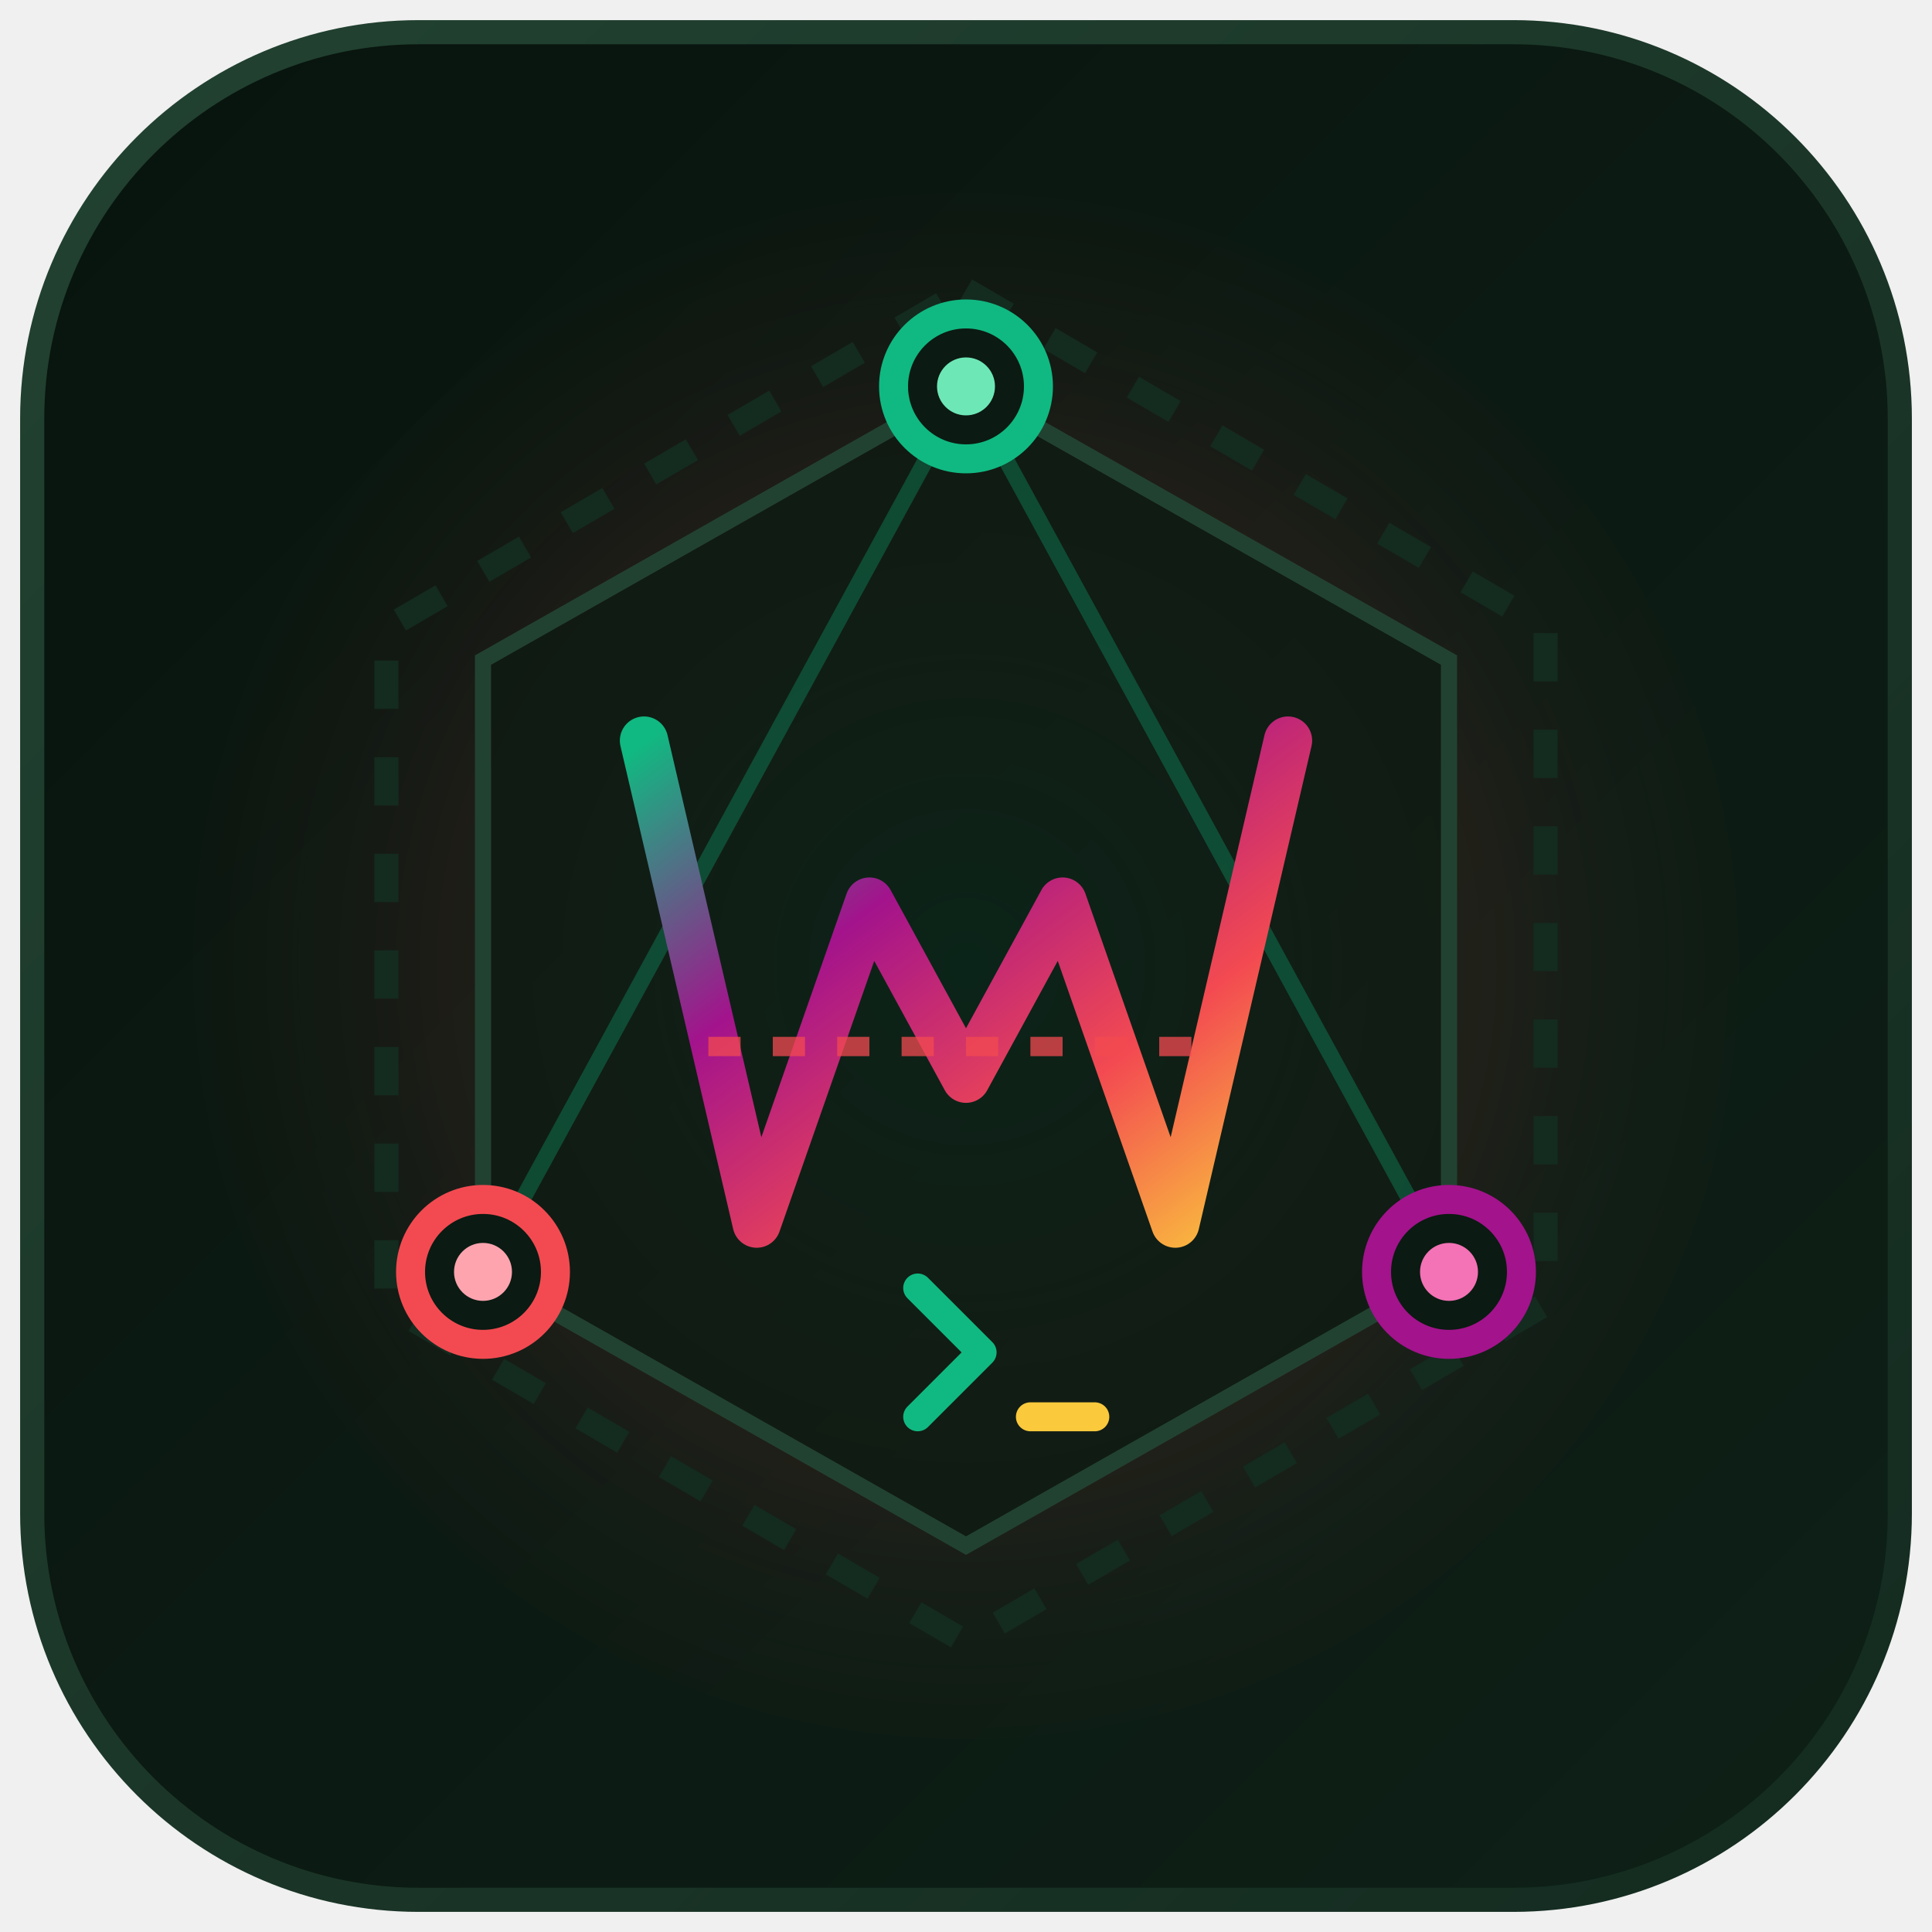
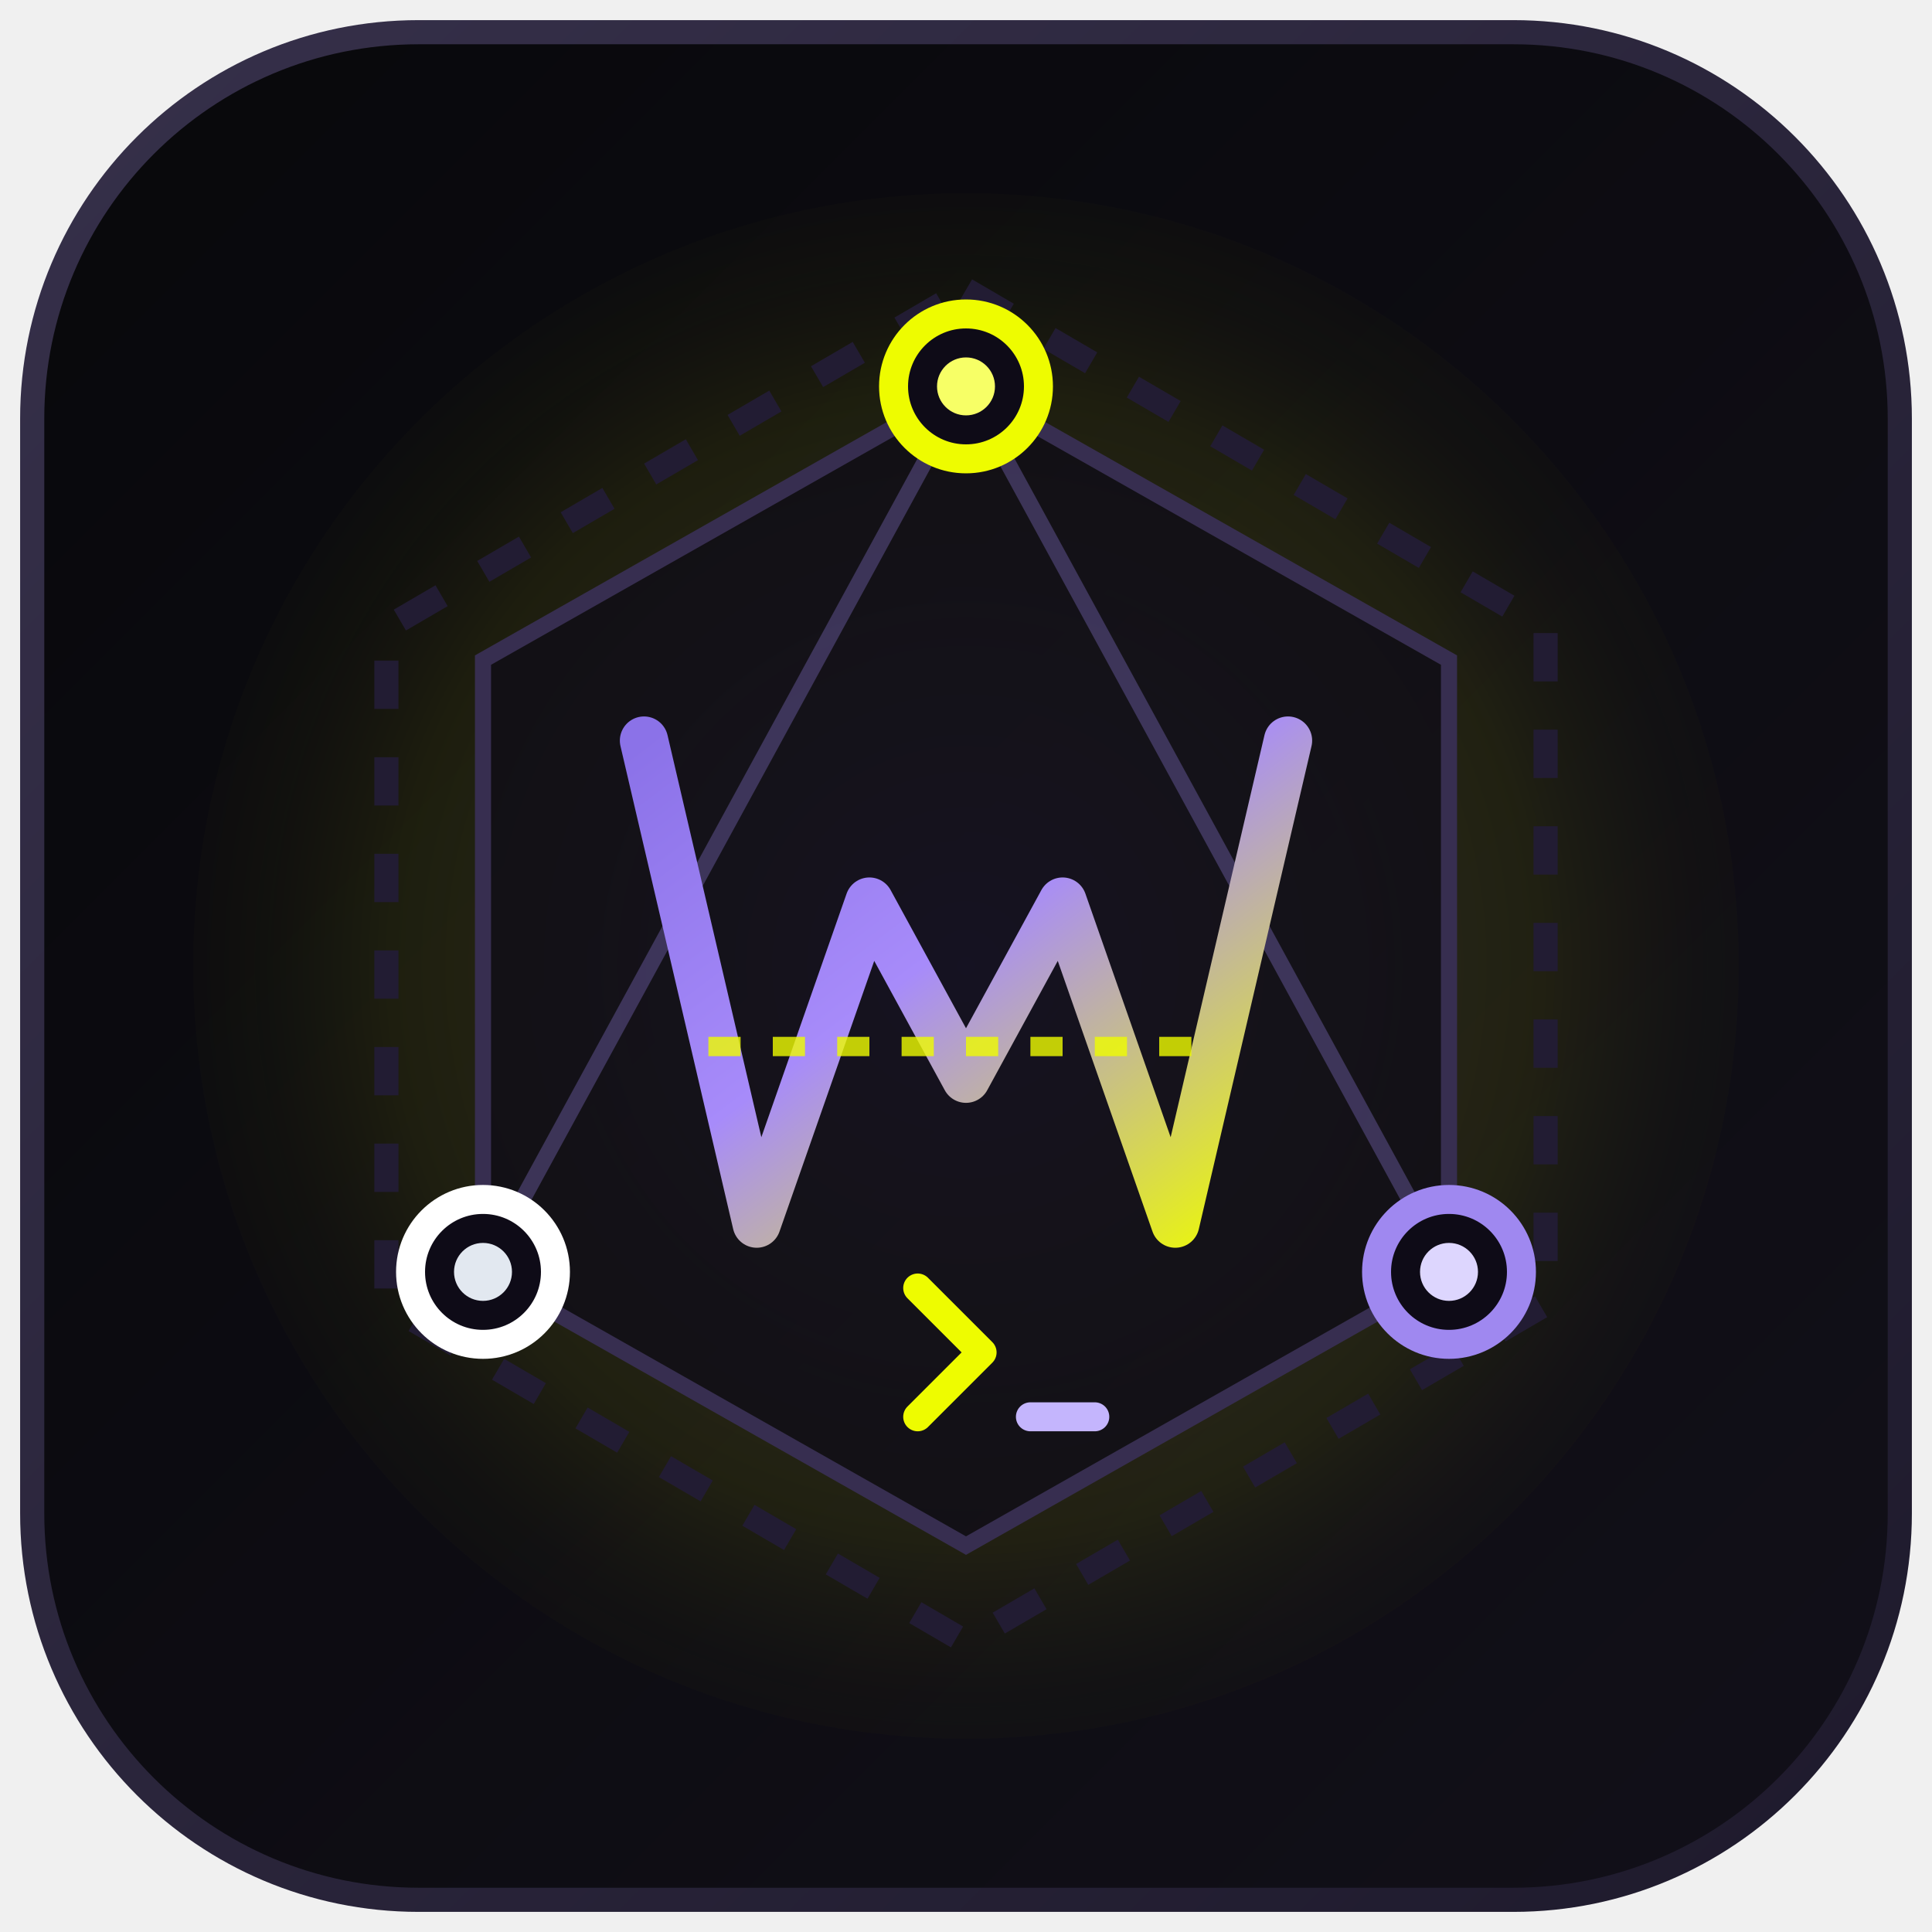
<svg xmlns="http://www.w3.org/2000/svg" viewBox="0 0 120 120" width="100%" height="100%" fill="none">
  <defs>
    <linearGradient id="icon-bg" x1="0%" y1="0%" x2="100%" y2="100%">
-       <stop offset="0%" stop-color="#08140E" />
-       <stop offset="100%" stop-color="#0E2017" />
+       <stop offset="0%" stop-color="#08080B" />
+       <stop offset="100%" stop-color="#121019" />
    </linearGradient>
    <linearGradient id="icon-border" x1="0%" y1="0%" x2="100%" y2="100%">
-       <stop offset="0%" stop-color="#224231" />
-       <stop offset="100%" stop-color="#142B20" />
+       <stop offset="0%" stop-color="#36304A" />
+       <stop offset="100%" stop-color="#1E1A2C" />
    </linearGradient>
    <linearGradient id="keel-grad" x1="0%" y1="0%" x2="100%" y2="100%">
-       <stop offset="0%" stop-color="#10B981" />
-       <stop offset="35%" stop-color="#A3138C" />
-       <stop offset="70%" stop-color="#F34A51" />
-       <stop offset="100%" stop-color="#FAC93C" />
+       <stop offset="0%" stop-color="#8B72E8" />
+       <stop offset="45%" stop-color="#A78BFA" />
+       <stop offset="100%" stop-color="#EEFC00" />
    </linearGradient>
    <radialGradient id="icon-glow" cx="60" cy="60" r="55" gradientUnits="userSpaceOnUse">
-       <stop offset="0%" stop-color="#10B981" stop-opacity="0.22" />
-       <stop offset="60%" stop-color="#F34A51" stop-opacity="0.08" />
-       <stop offset="100%" stop-color="#08140E" stop-opacity="0" />
+       <stop offset="0%" stop-color="#9F88F0" stop-opacity="0.22" />
+       <stop offset="65%" stop-color="#EEFC00" stop-opacity="0.08" />
+       <stop offset="100%" stop-color="#08080B" stop-opacity="0" />
    </radialGradient>
  </defs>
  <rect x="2" y="2" width="116" height="116" rx="24" fill="url(#icon-bg)" stroke="url(#icon-border)" stroke-width="1.5" />
  <circle cx="60" cy="60" r="48" fill="url(#icon-glow)" />
-   <polygon points="60,18 96,39 96,81 60,102 24,81 24,39" fill="none" stroke="#142B20" stroke-width="1.5" stroke-dasharray="3 3" />
-   <polygon points="60,24 90,41 90,79 60,96 30,79 30,41" fill="#0B1A12" fill-opacity="0.7" stroke="#224231" stroke-width="1" />
-   <path d="M60,24 L90,79 M30,79 L60,24" stroke="#10B981" stroke-opacity="0.3" stroke-width="1" />
+   <polygon points="60,18 96,39 96,81 60,102 24,81 24,39" fill="none" stroke="#221C33" stroke-width="1.5" stroke-dasharray="3 3" />
+   <polygon points="60,24 90,41 90,79 60,96 30,79 30,41" fill="#0E0B17" fill-opacity="0.75" stroke="#372E50" stroke-width="1" />
+   <path d="M60,24 L90,79 M30,79 L60,24" stroke="#9F88F0" stroke-opacity="0.3" stroke-width="1" />
  <path d="M40,46 L47,76 L54,56 L60,67 L66,56 L73,76 L80,46" fill="none" stroke="url(#keel-grad)" stroke-width="3" stroke-linecap="round" stroke-linejoin="round" />
-   <line x1="44" y1="65" x2="76" y2="65" stroke="#F34A51" stroke-width="1.2" stroke-opacity="0.75" stroke-dasharray="2 2" />
-   <path d="M57,80 L61,84 L57,88" fill="none" stroke="#10B981" stroke-width="1.8" stroke-linecap="round" stroke-linejoin="round" />
-   <line x1="64" y1="88" x2="68" y2="88" stroke="#FAC93C" stroke-width="1.8" stroke-linecap="round" />
-   <circle cx="60" cy="24" r="4.5" fill="#0B1A12" stroke="#10B981" stroke-width="1.8" />
-   <circle cx="60" cy="24" r="1.8" fill="#6EE7B7" />
-   <circle cx="90" cy="79" r="4.5" fill="#0B1A12" stroke="#A3138C" stroke-width="1.8" />
-   <circle cx="90" cy="79" r="1.8" fill="#F472B6" />
-   <circle cx="30" cy="79" r="4.5" fill="#0B1A12" stroke="#F34A51" stroke-width="1.8" />
-   <circle cx="30" cy="79" r="1.8" fill="#FDA4AF" />
+   <line x1="44" y1="65" x2="76" y2="65" stroke="#EEFC00" stroke-width="1.2" stroke-opacity="0.8" stroke-dasharray="2 2" />
+   <path d="M57,80 L61,84 L57,88" fill="none" stroke="#EEFC00" stroke-width="1.8" stroke-linecap="round" stroke-linejoin="round" />
+   <line x1="64" y1="88" x2="68" y2="88" stroke="#C4B5FD" stroke-width="1.8" stroke-linecap="round" />
+   <circle cx="60" cy="24" r="4.5" fill="#0E0B17" stroke="#EEFC00" stroke-width="1.8" />
+   <circle cx="60" cy="24" r="1.8" fill="#F7FF66" />
+   <circle cx="90" cy="79" r="4.5" fill="#0E0B17" stroke="#9F88F0" stroke-width="1.8" />
+   <circle cx="90" cy="79" r="1.8" fill="#DDD6FE" />
+   <circle cx="30" cy="79" r="4.5" fill="#0E0B17" stroke="#FFFFFF" stroke-width="1.8" />
+   <circle cx="30" cy="79" r="1.8" fill="#E2E8F0" />
</svg>
